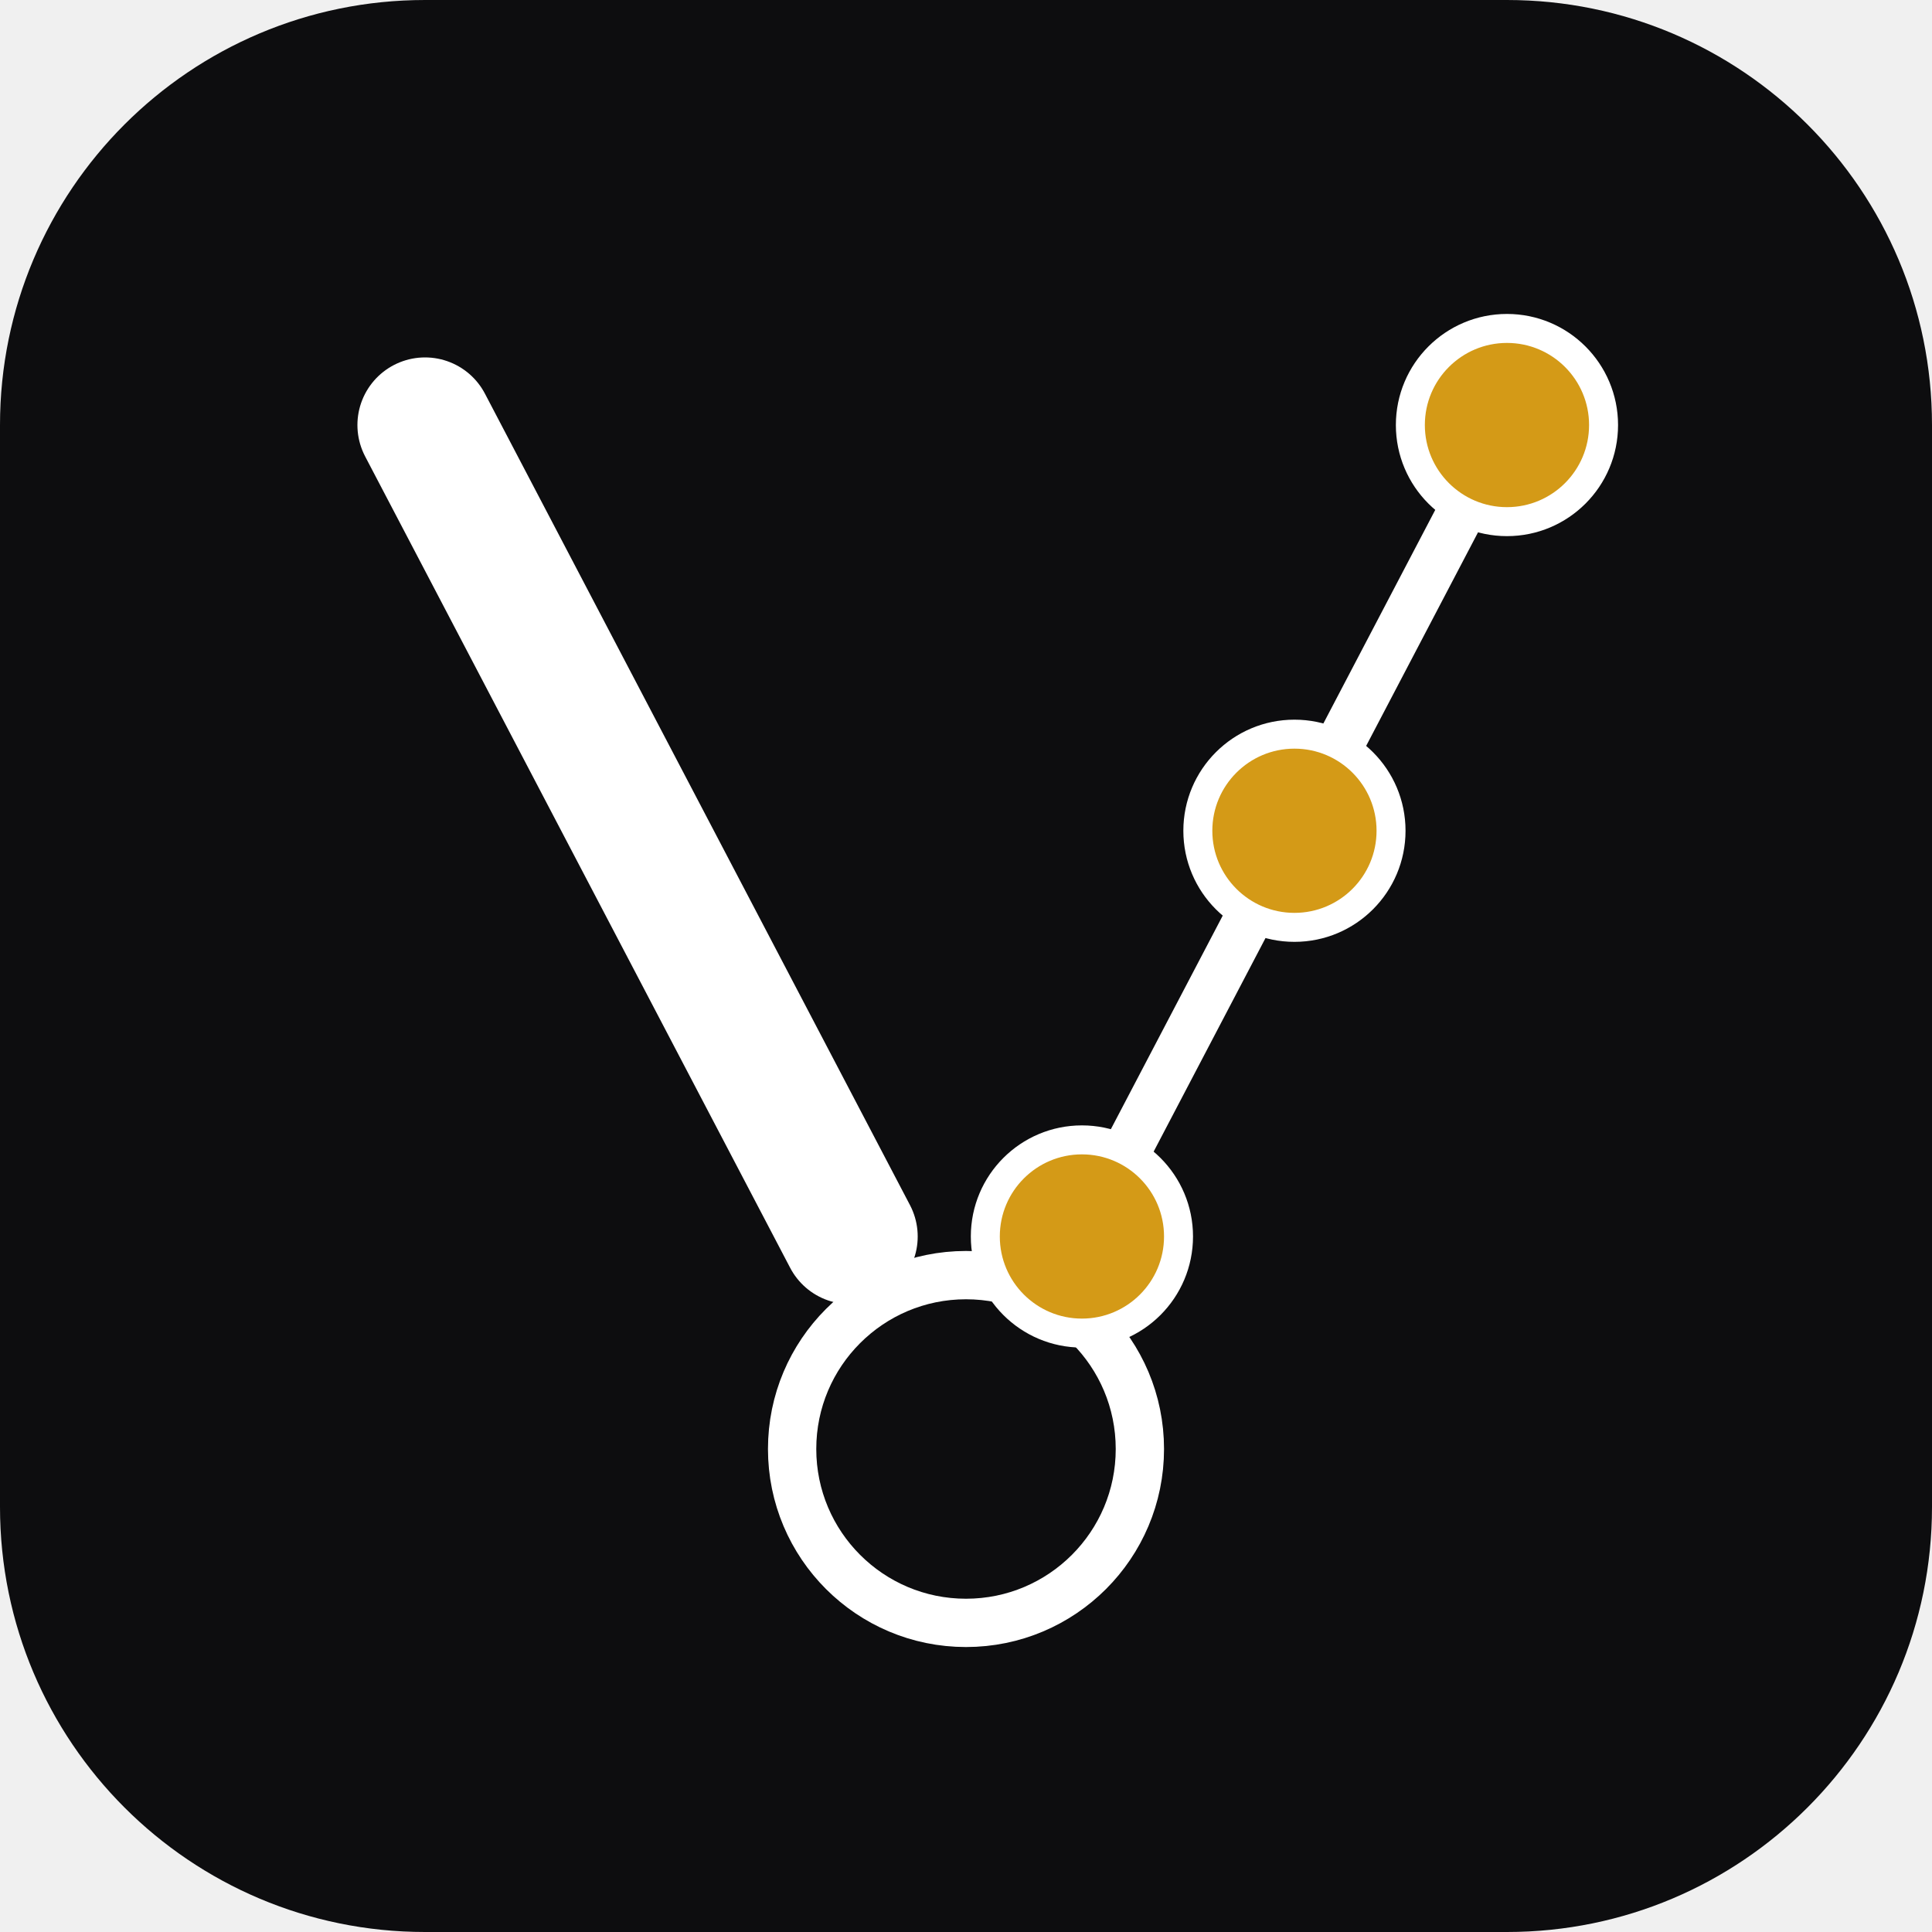
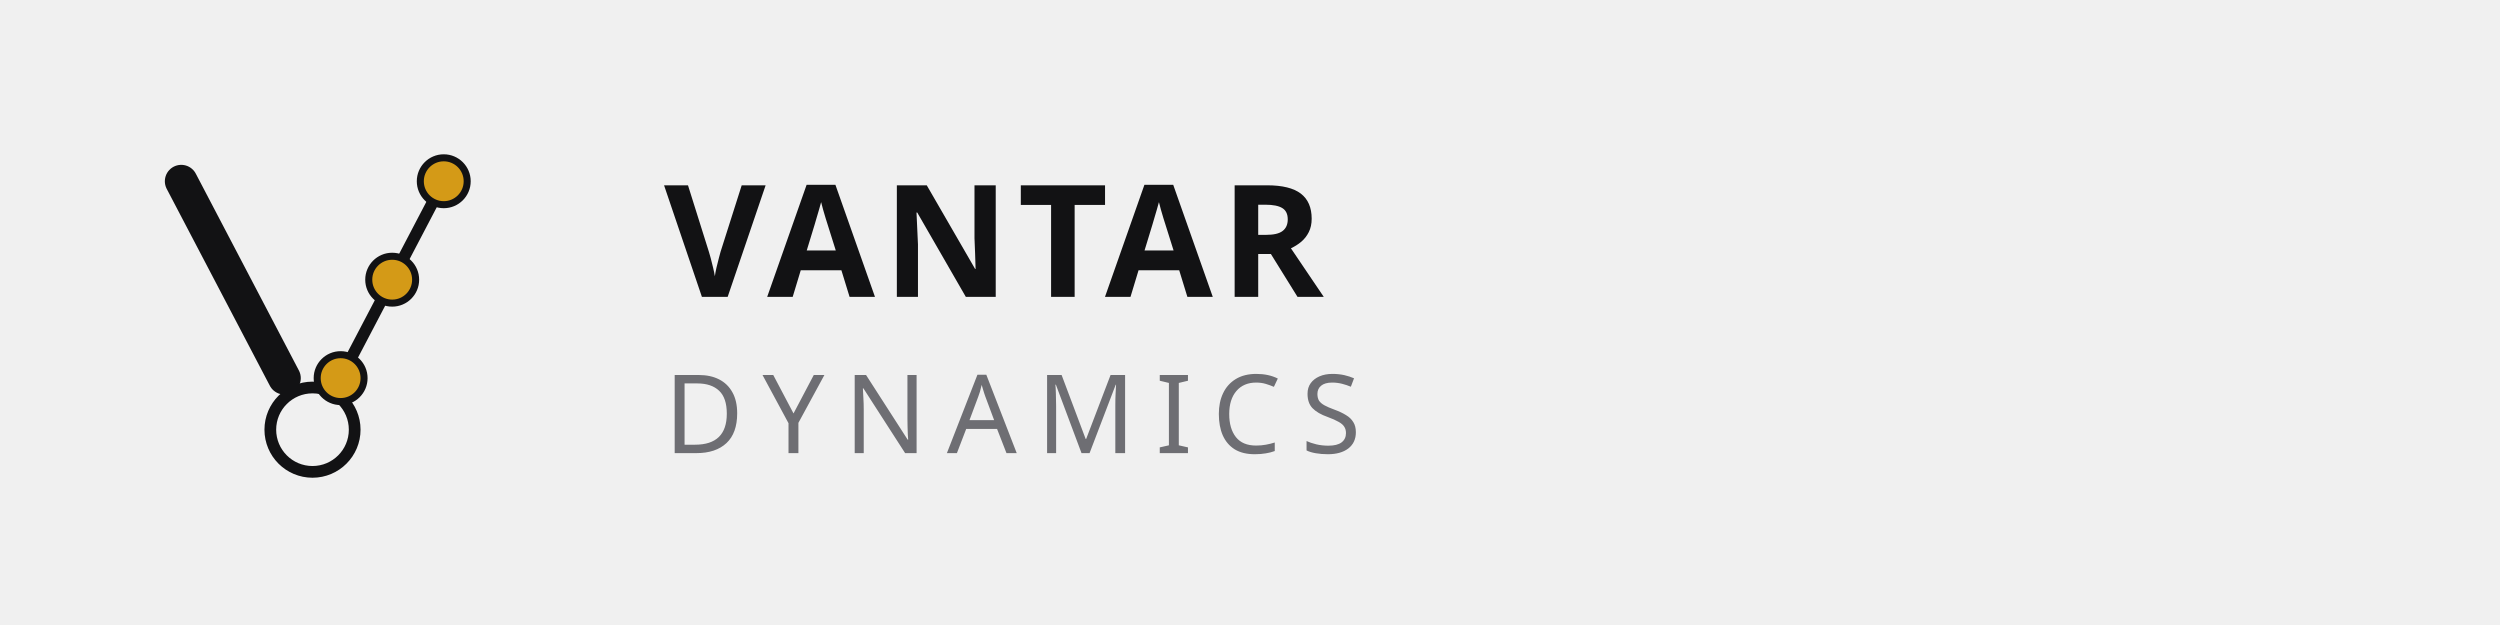
- <svg xmlns="http://www.w3.org/2000/svg" viewBox="0 0 100 100" width="64" height="64">
-   <rect width="100" height="100" rx="22" fill="#0d0d0f" />
-   <g stroke="#ffffff" fill="none">
+ <svg xmlns="http://www.w3.org/2000/svg" viewBox="0 0 320 80" width="320" height="80">
+   <g transform="translate(10, 10) scale(0.6)" stroke="#121214" fill="none">
    <line x1="22" y1="22" x2="44" y2="64" stroke-width="7" stroke-linecap="round" />
    <line x1="78" y1="22" x2="56" y2="64" stroke-width="2.5" />
    <circle cx="50" cy="75" r="9" stroke-width="2.5" />
    <circle cx="78" cy="22" r="5" fill="#D49A17" stroke-width="1.5" />
    <circle cx="67" cy="43" r="5" fill="#D49A17" stroke-width="1.5" />
    <circle cx="56" cy="64" r="5" fill="#D49A17" stroke-width="1.5" />
  </g>
+   <text x="85" y="38" font-family="'Space Grotesk', sans-serif" font-weight="700" font-size="20" fill="#121214" letter-spacing="0.05em">VANTAR</text>
+   <text x="85" y="58" font-family="'Space Grotesk', sans-serif" font-weight="400" font-size="14" fill="#6e6e73" letter-spacing="0.18em">DYNAMICS</text>
</svg>
